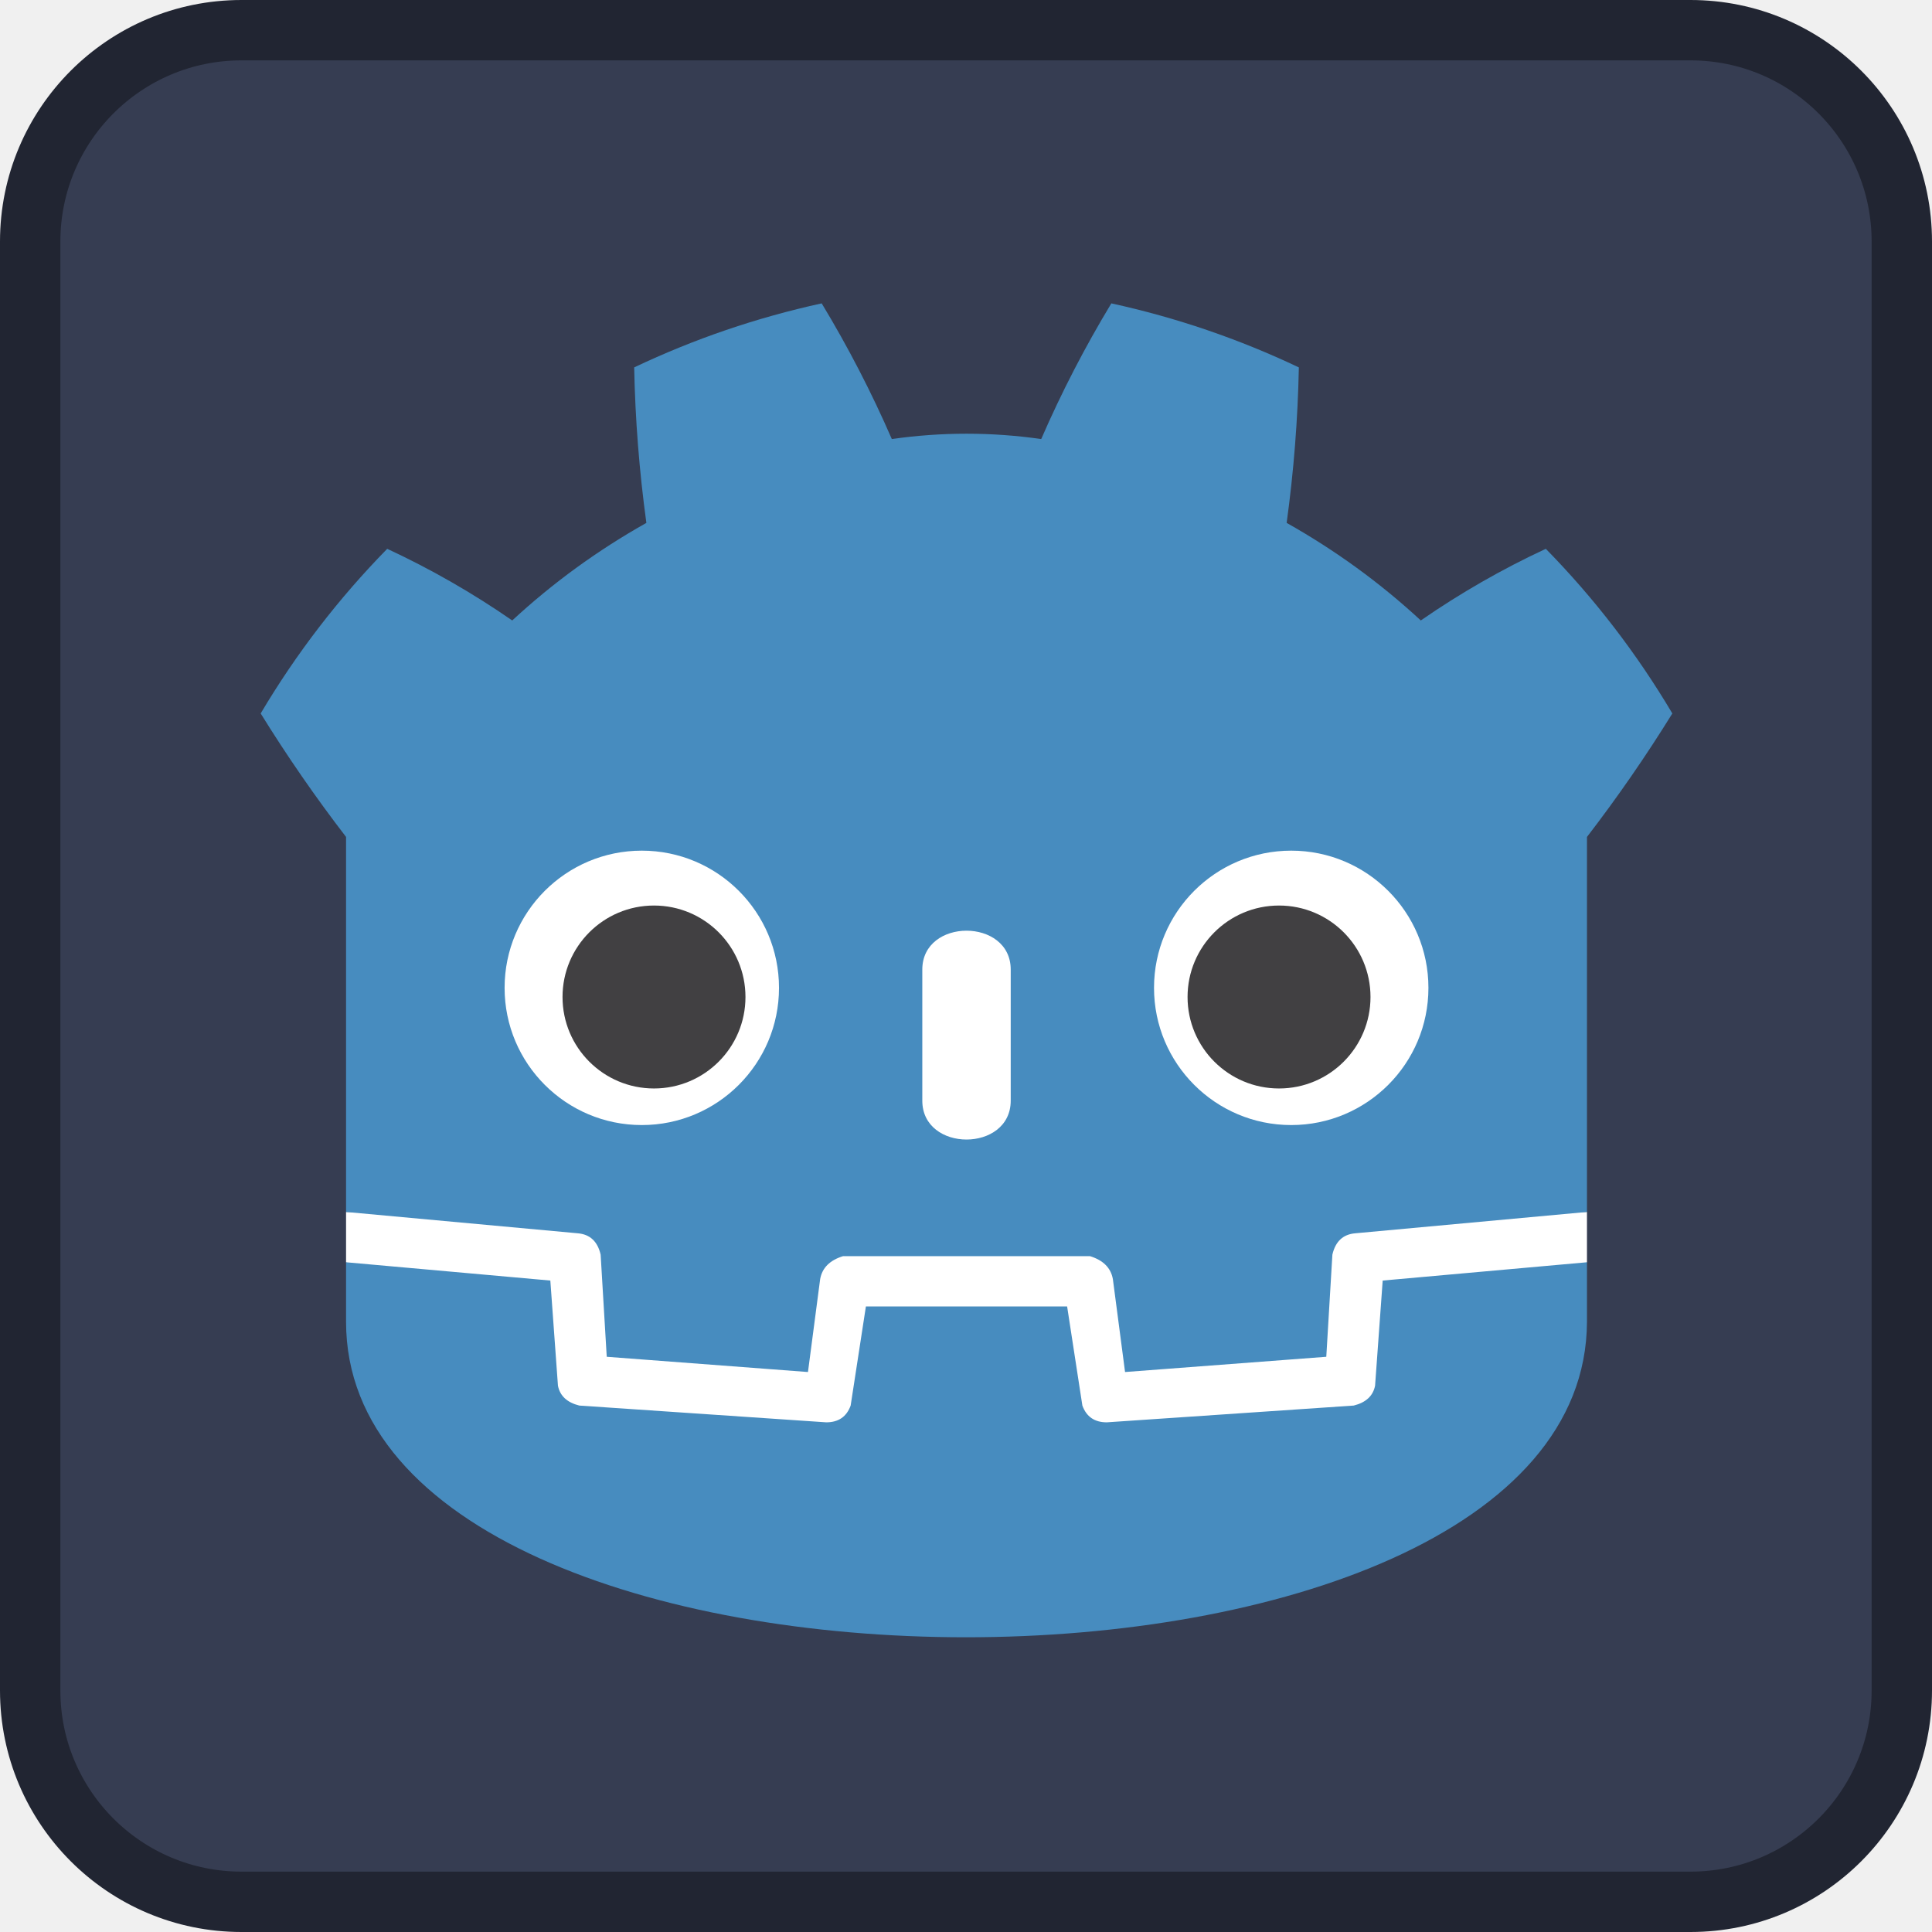
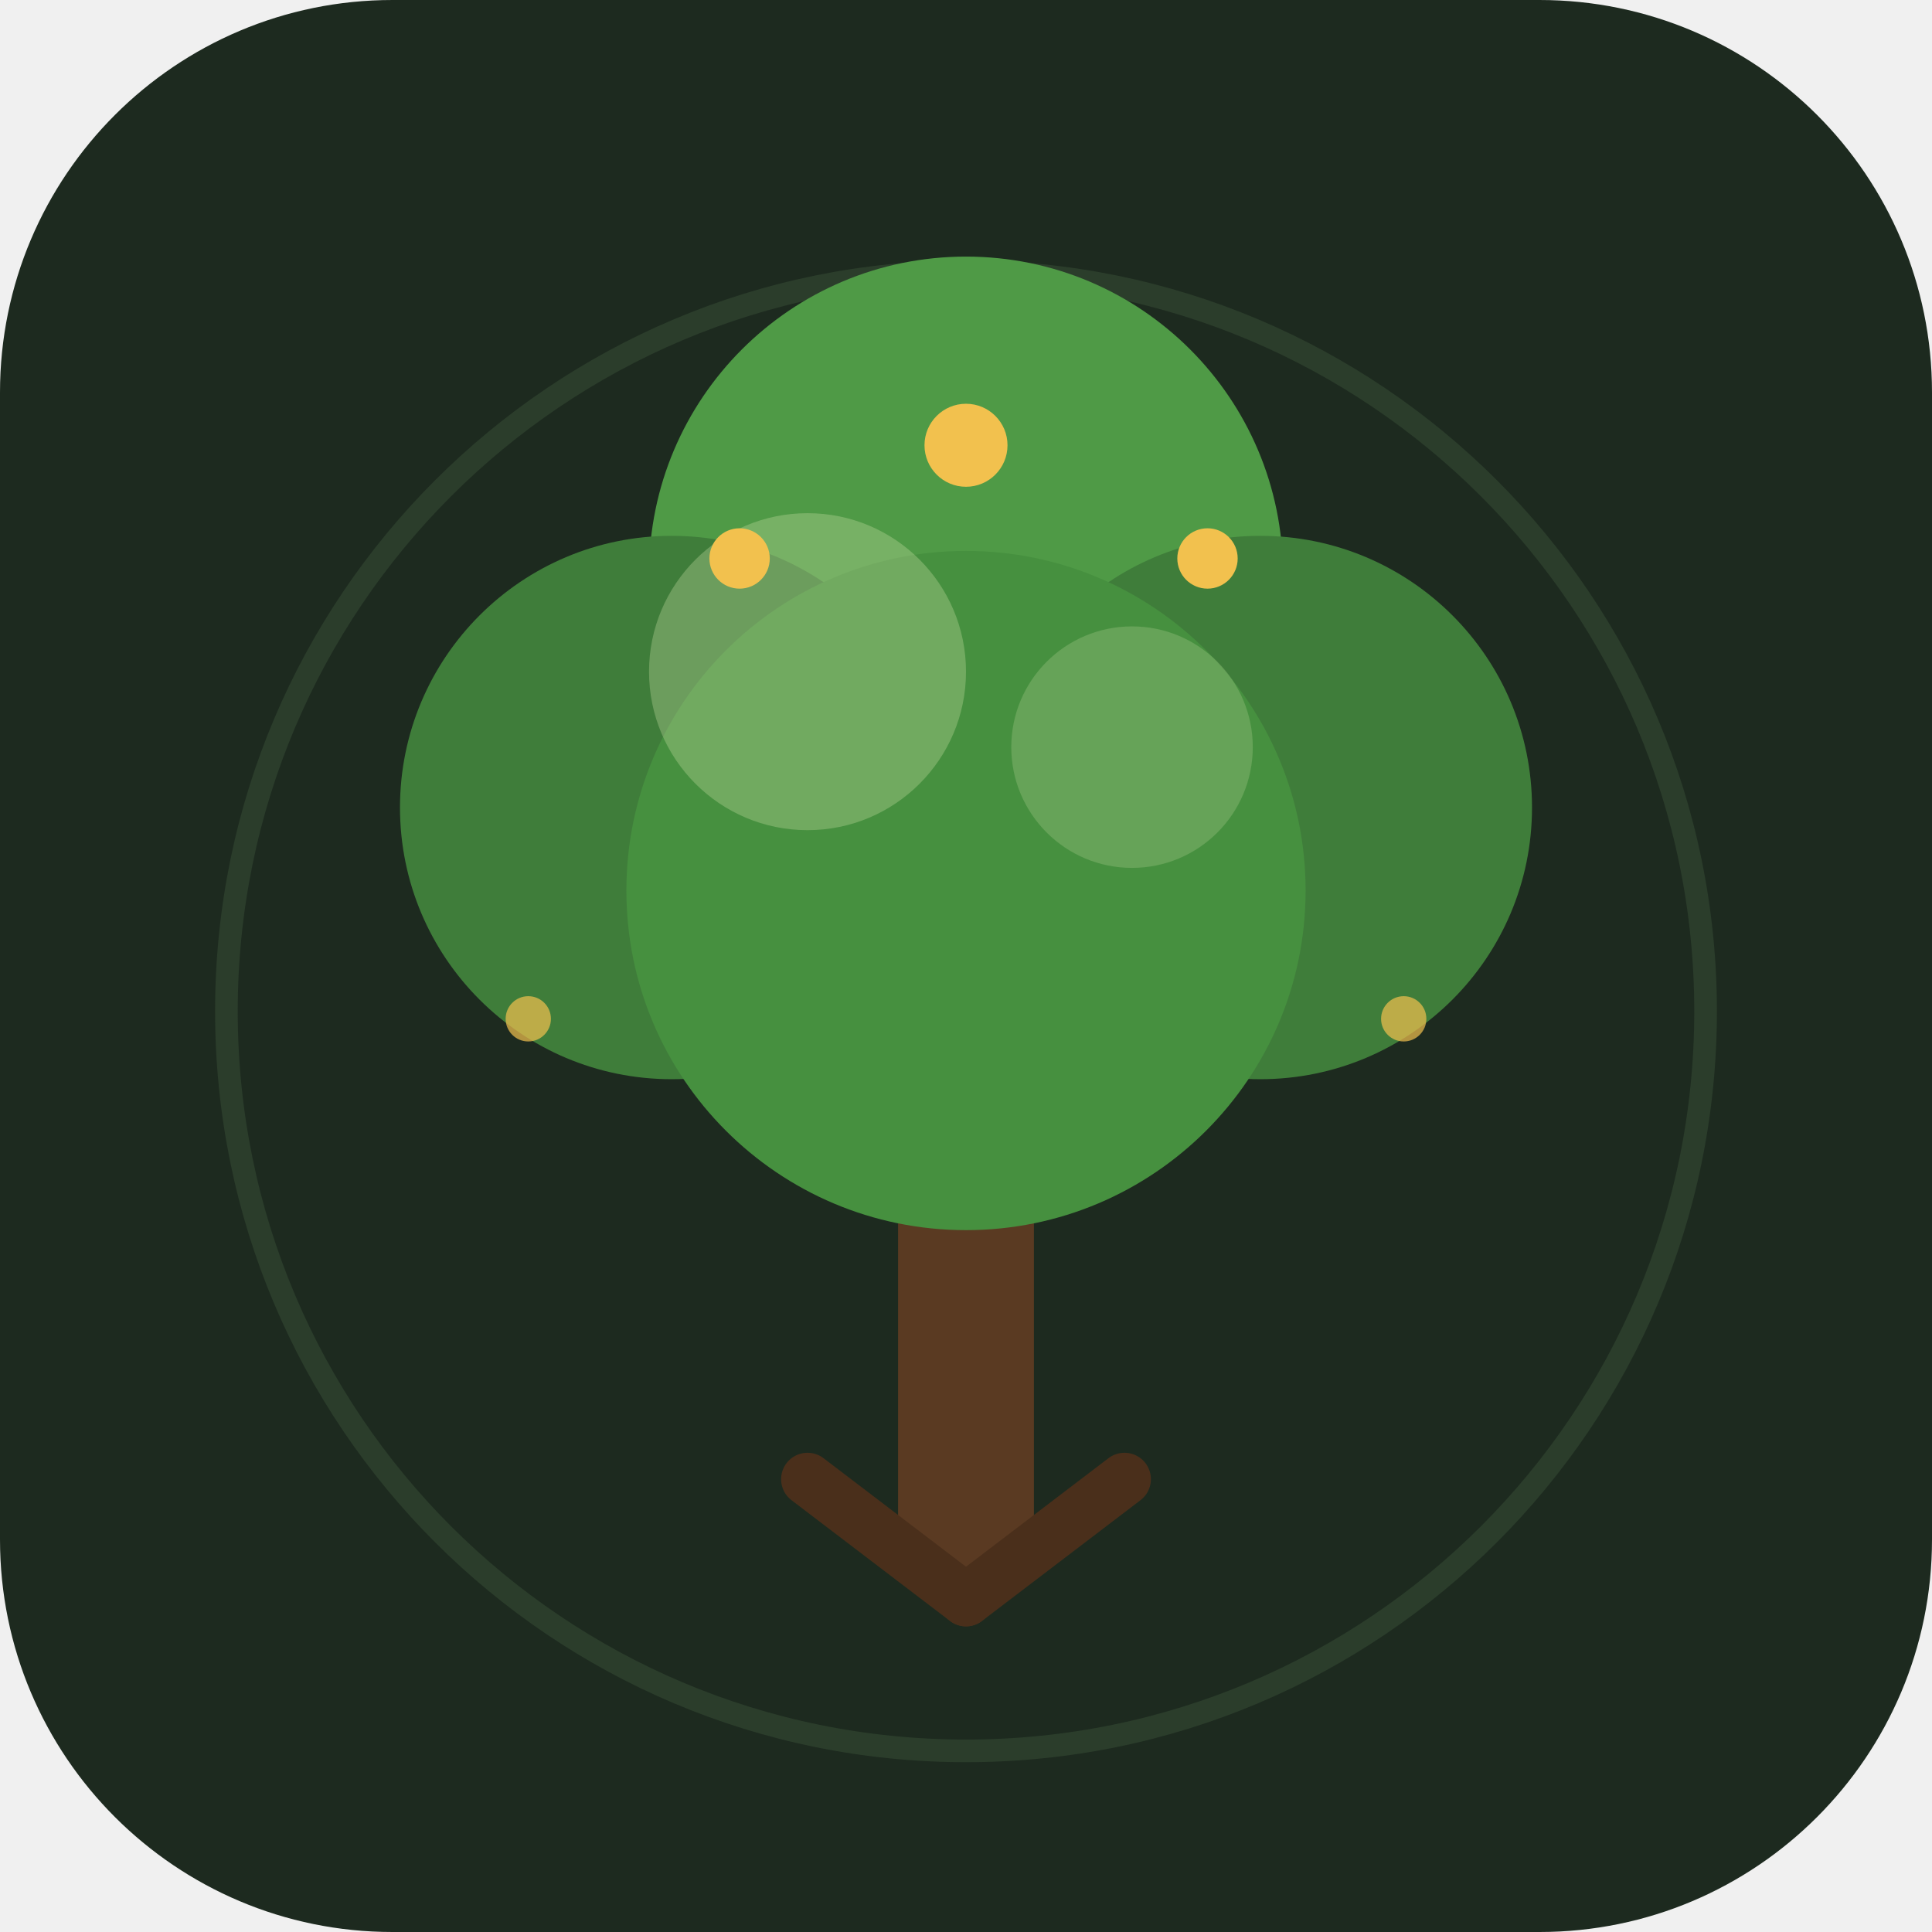
- <svg xmlns="http://www.w3.org/2000/svg" width="128" height="128">
-   <rect width="124" height="124" x="2" y="2" fill="#363d52" stroke="#212532" stroke-width="4" rx="14" />
-   <g fill="#fff" transform="translate(12.322 12.322)scale(.101)">
-     <path d="M105 673v33q407 354 814 0v-33z" />
-     <path fill="#478cbf" d="m105 673 152 14q12 1 15 14l4 67 132 10 8-61q2-11 15-15h162q13 4 15 15l8 61 132-10 4-67q3-13 15-14l152-14V427q30-39 56-81-35-59-83-108-43 20-82 47-40-37-88-64 7-51 8-102-59-28-123-42-26 43-46 89-49-7-98 0-20-46-46-89-64 14-123 42 1 51 8 102-48 27-88 64-39-27-82-47-48 49-83 108 26 42 56 81zm0 33v39c0 276 813 276 814 0v-39l-134 12-5 69q-2 10-14 13l-162 11q-12 0-16-11l-10-65H446l-10 65q-4 11-16 11l-162-11q-12-3-14-13l-5-69z" />
-     <path d="M483 600c0 34 58 34 58 0v-86c0-34-58-34-58 0z" />
-     <circle cx="725" cy="526" r="90" />
-     <circle cx="299" cy="526" r="90" />
-   </g>
-   <g fill="#414042" transform="translate(12.322 12.322)scale(.101)">
-     <circle cx="307" cy="532" r="60" />
-     <circle cx="717" cy="532" r="60" />
-   </g>
+ <svg xmlns="http://www.w3.org/2000/svg" width="512" height="512" viewBox="0 0 512 512">
+   <rect width="512" height="512" rx="104" fill="#1d2a1f" />
+   <circle cx="256" cy="268" r="196" fill="none" stroke="#2b3d2b" stroke-width="6" />
+   <rect x="238" y="292" width="36" height="132" rx="14" fill="#5a3a22" />
+   <path d="M256 424 L214 392" stroke="#4a2f1b" stroke-width="14" stroke-linecap="round" fill="none" />
+   <path d="M256 424 L298 392" stroke="#4a2f1b" stroke-width="14" stroke-linecap="round" fill="none" />
+   <circle cx="256" cy="152" r="84" fill="#4f9a46" />
+   <circle cx="178" cy="214" r="72" fill="#3f7d3a" />
+   <circle cx="334" cy="214" r="72" fill="#3f7d3a" />
+   <circle cx="256" cy="236" r="90" fill="#46903f" />
+   <circle cx="214" cy="178" r="42" fill="#d8e6b0" opacity="0.3" />
+   <circle cx="300" cy="198" r="32" fill="#d8e6b0" opacity="0.22" />
+   <circle cx="256" cy="118" r="11" fill="#f2c14e" />
+   <circle cx="196" cy="148" r="8" fill="#f2c14e" />
+   <circle cx="320" cy="148" r="8" fill="#f2c14e" />
+   <circle cx="140" cy="270" r="6" fill="#f2c14e" opacity="0.7" />
+   <circle cx="372" cy="270" r="6" fill="#f2c14e" opacity="0.7" />
</svg>
